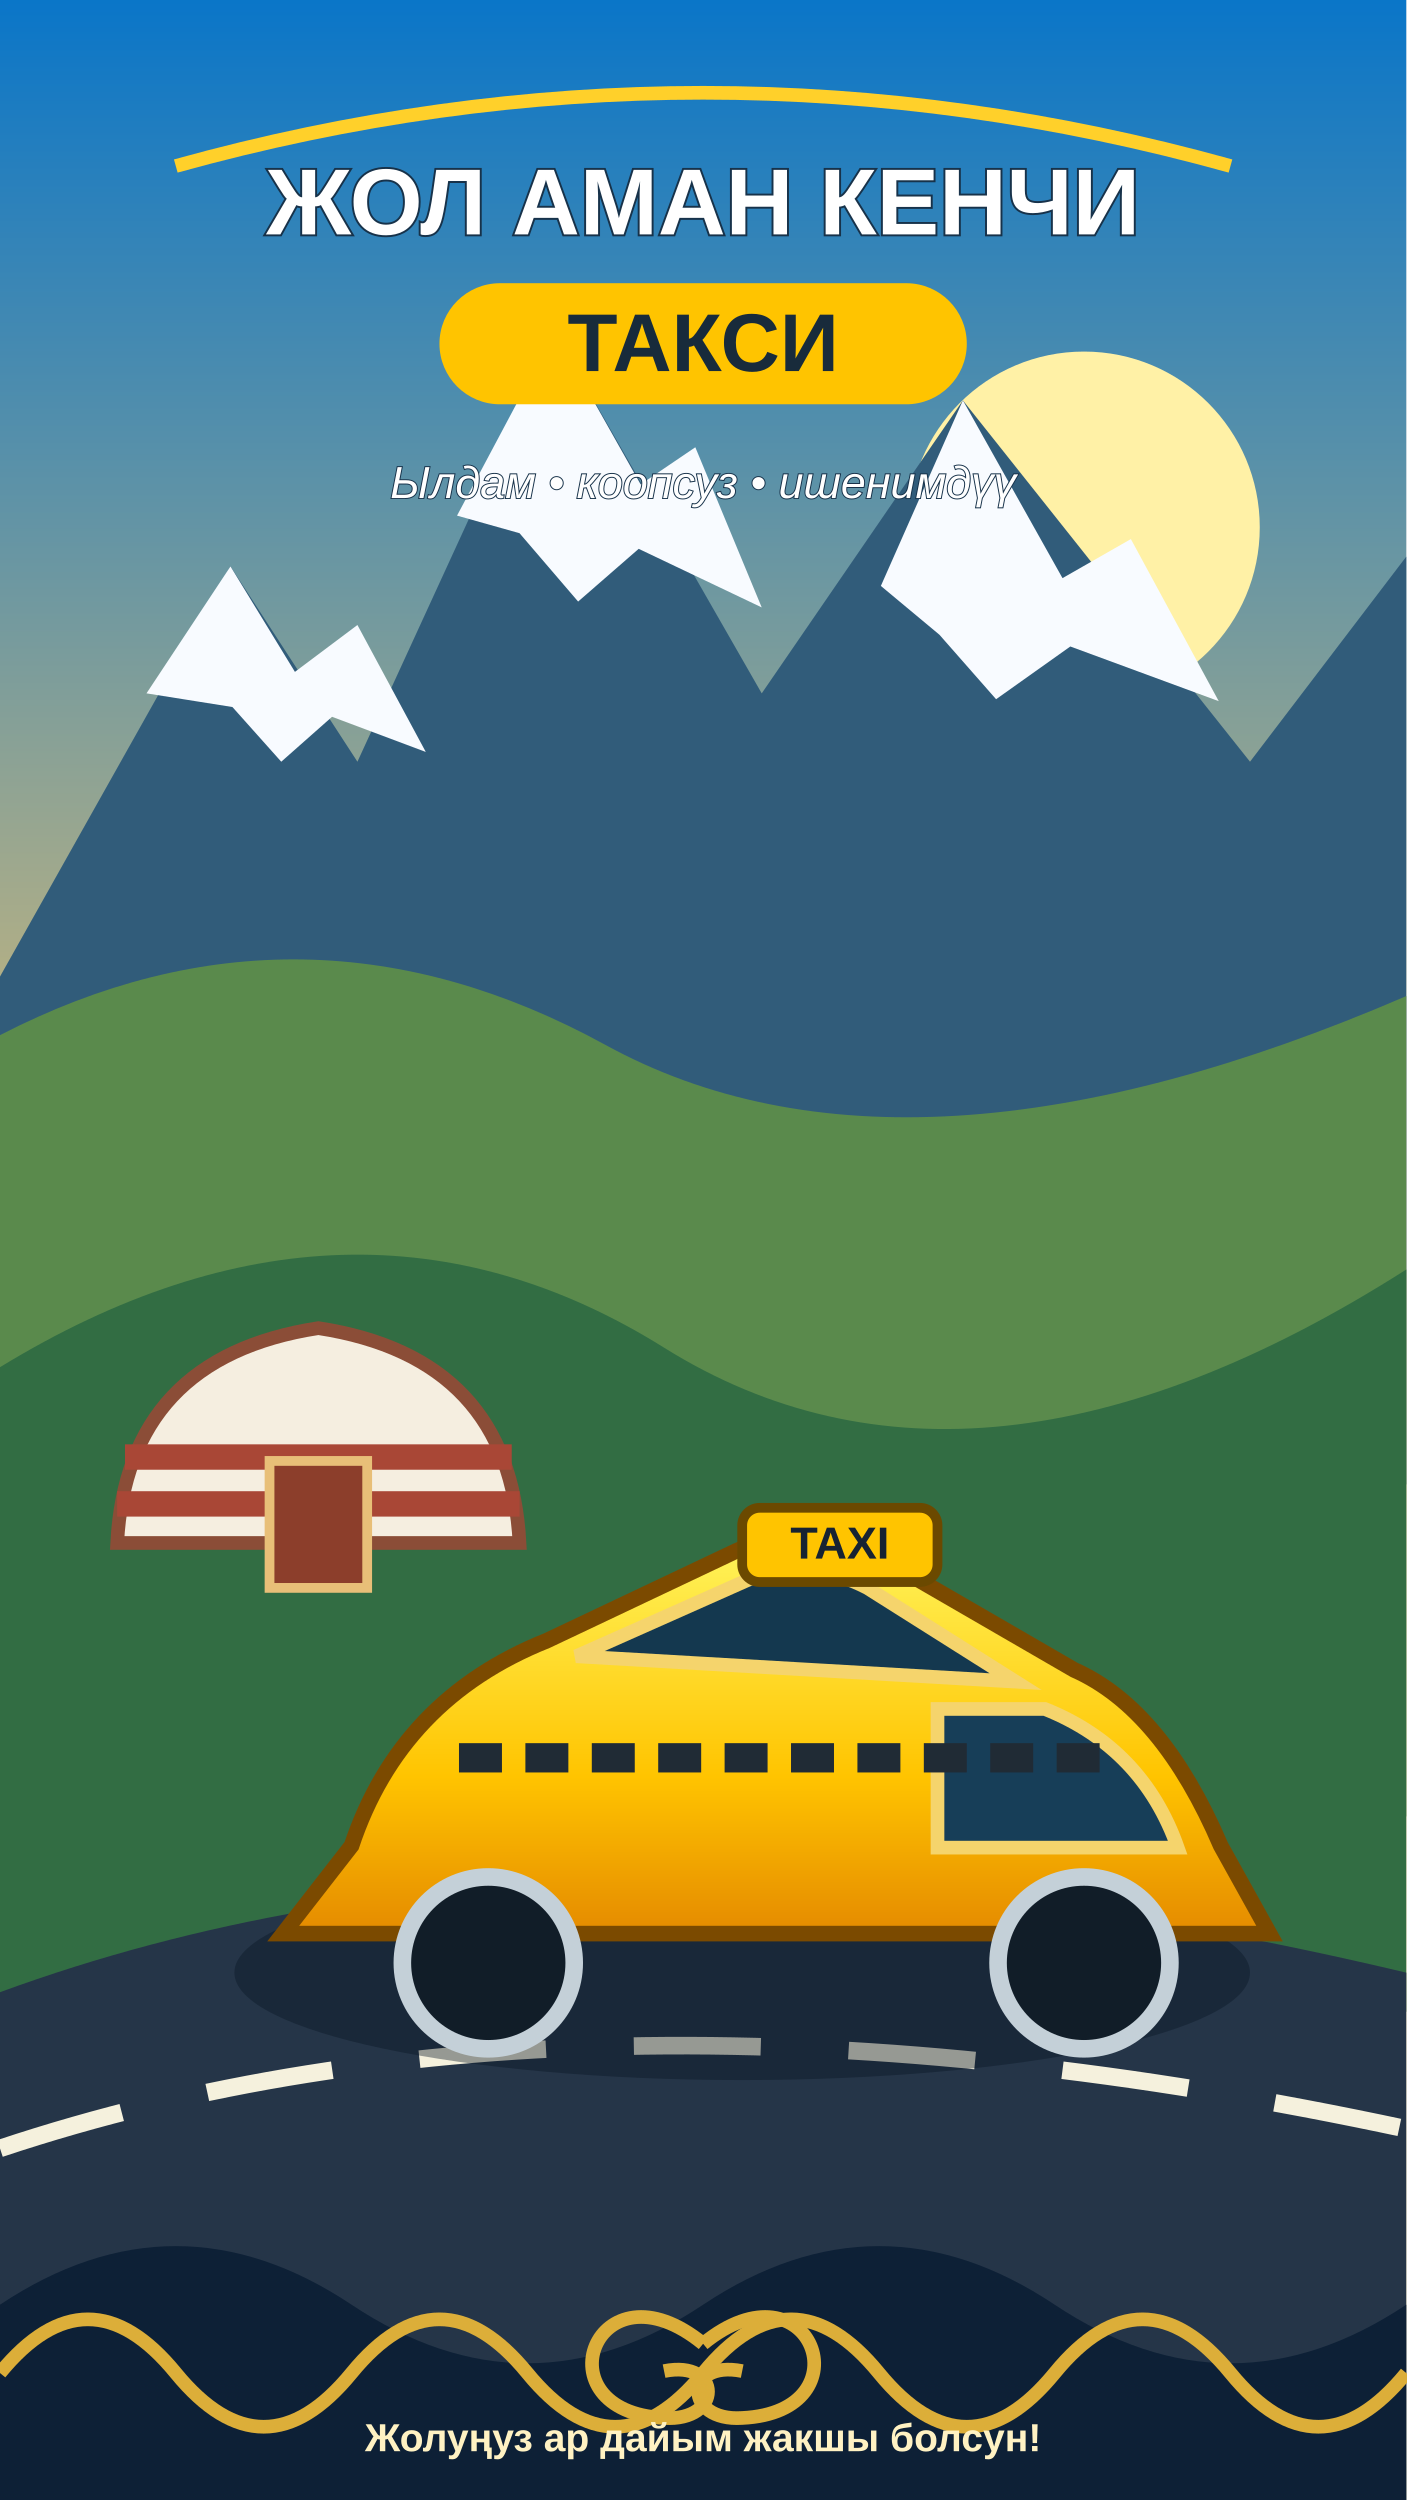
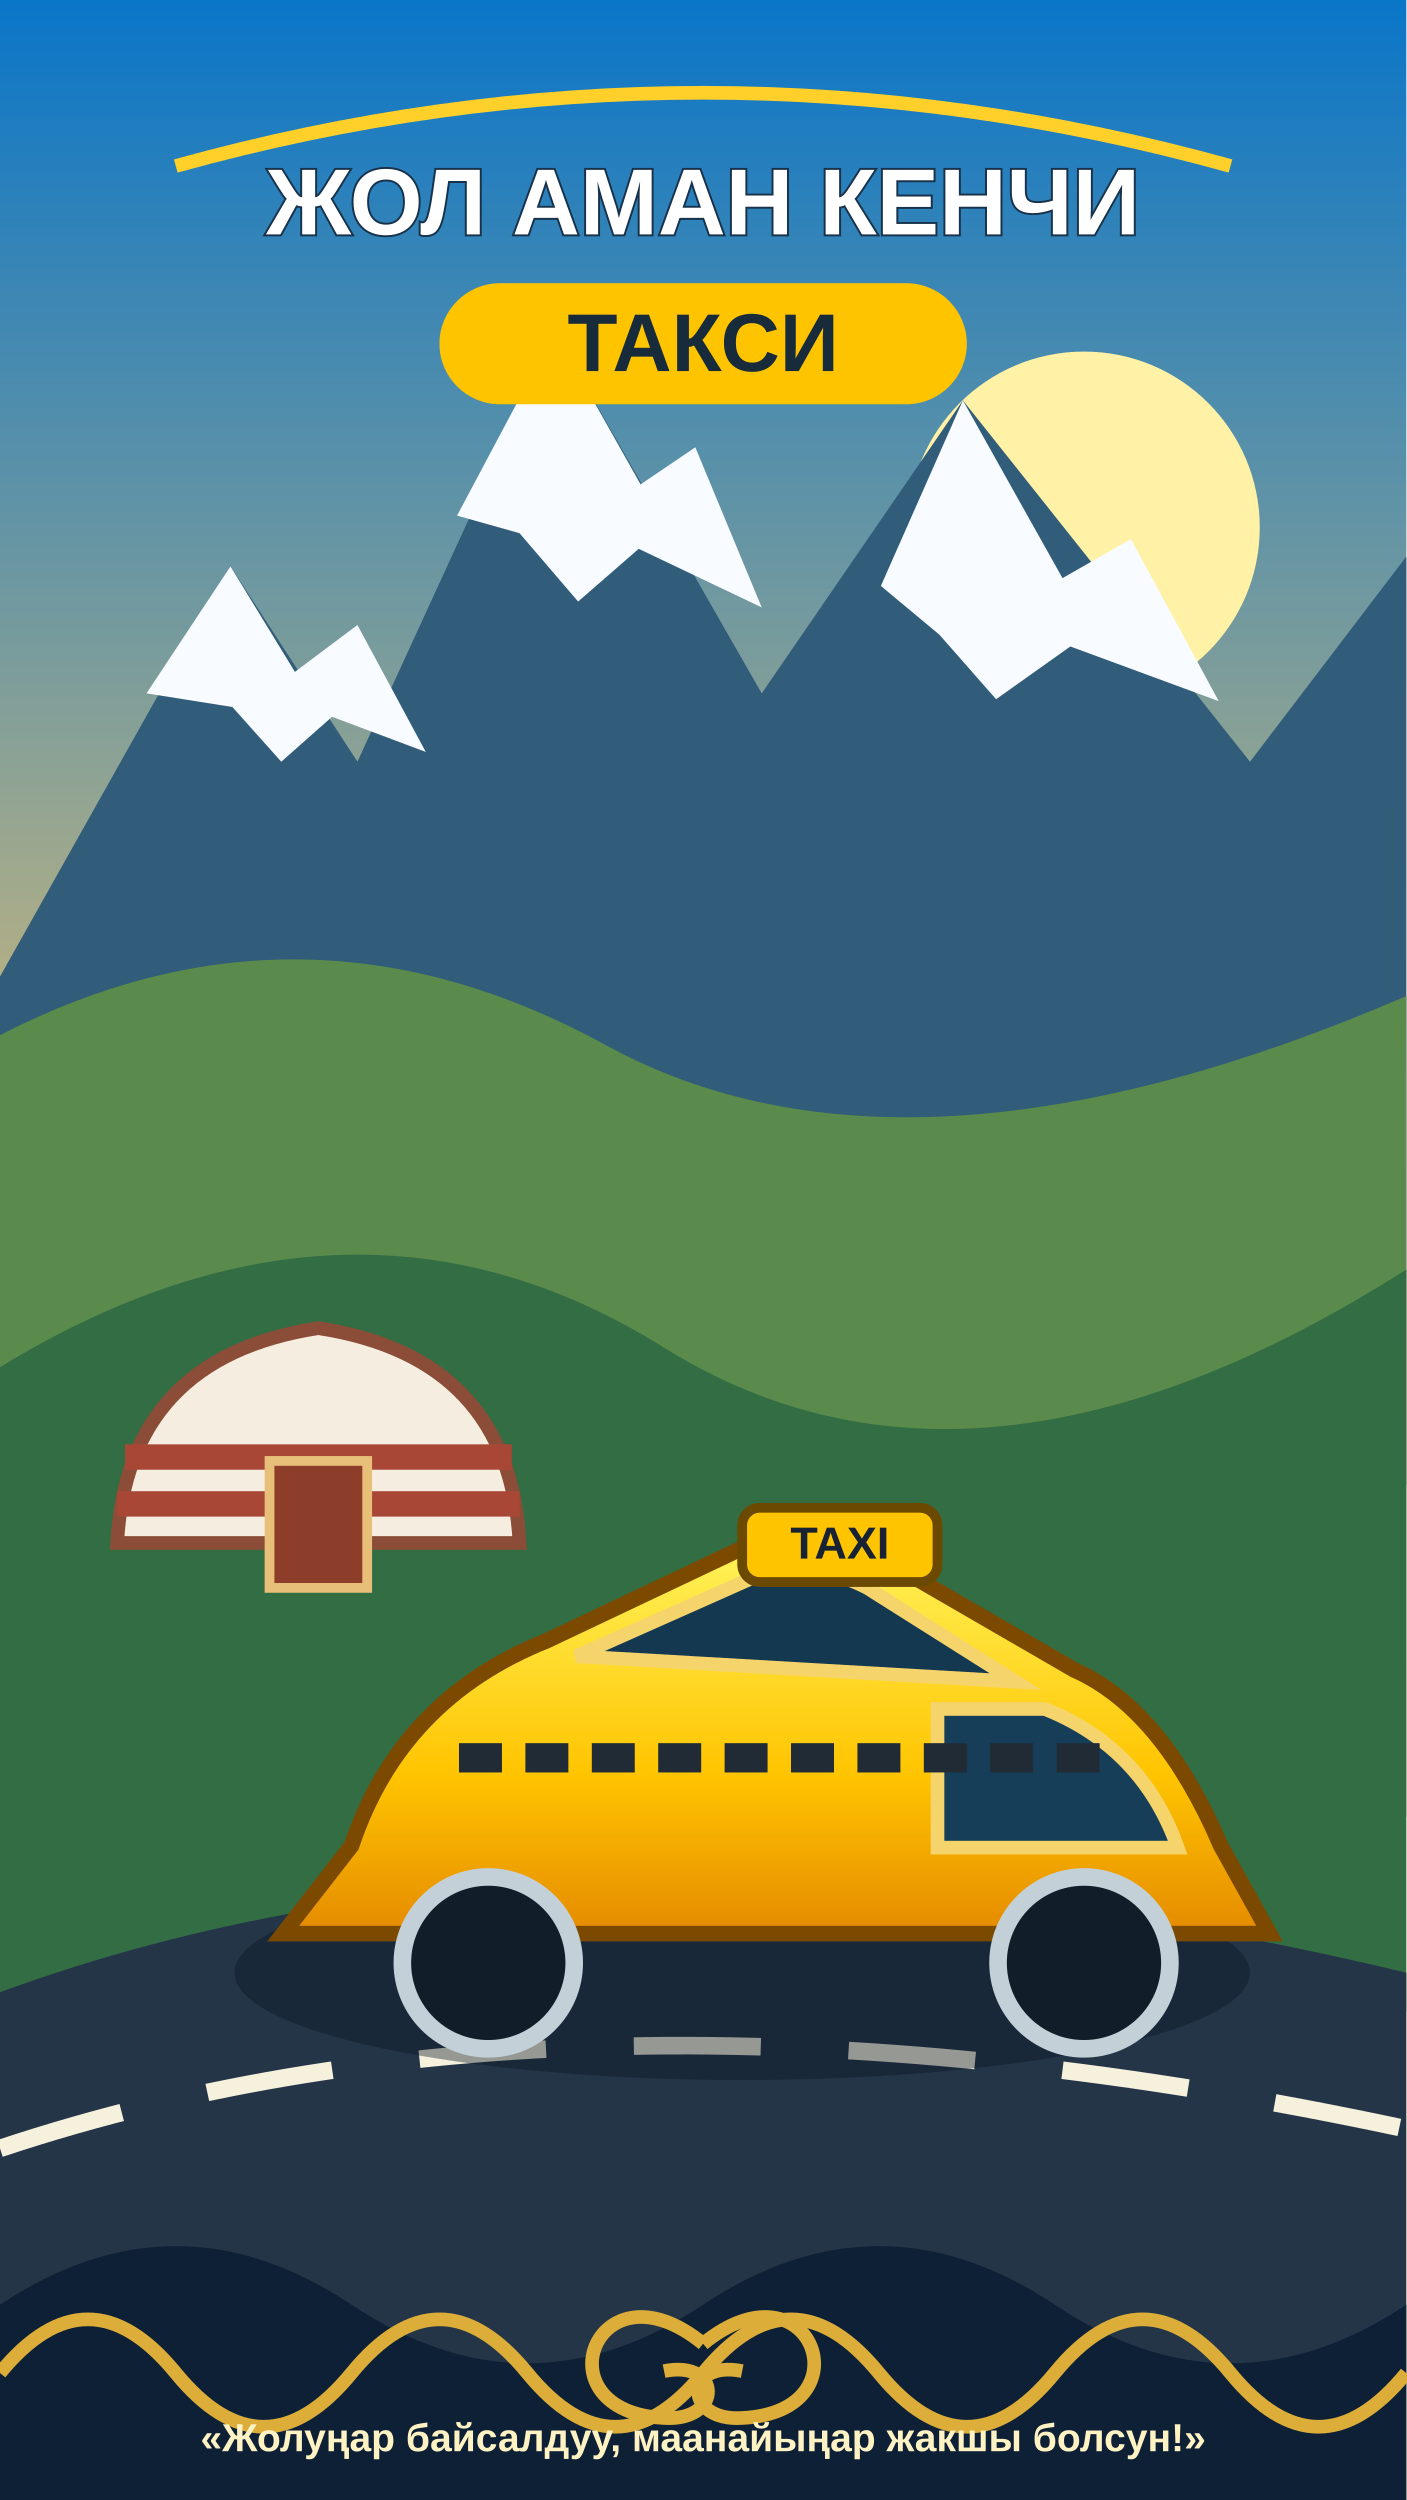
<svg xmlns="http://www.w3.org/2000/svg" width="720" height="1280" viewBox="0 0 720 1280">
  <defs>
    <linearGradient id="s" x2="0" y2="1">
      <stop stop-color="#0875c9" />
      <stop offset=".55" stop-color="#f5c66b" />
      <stop offset="1" stop-color="#f7e4a8" />
    </linearGradient>
    <linearGradient id="c" x2="0" y2="1">
      <stop stop-color="#fff45b" />
      <stop offset=".6" stop-color="#ffc400" />
      <stop offset="1" stop-color="#e58b00" />
    </linearGradient>
  </defs>
  <rect width="720" height="1280" fill="url(#s)" />
  <circle cx="555" cy="270" r="90" fill="#fff1a6" />
  <path d="M0 500L118 290l65 100 101-220 106 185 103-150 147 185 80-105v475H0Z" fill="#315c7a" />
  <path d="M75 355l43-65 33 54 32-24 35 65-48-18-26 23-25-28zM234 264l50-94 44 78 28-19 34 82-63-30-31 27-30-35zM451 300l42-95 51 91 35-20 45 83-76-28-38 27-29-33z" fill="#f8fbff" />
  <path d="M0 530Q155 450 310 535T720 510V930H0Z" fill="#5a8a4c" />
  <path d="M0 700Q180 590 340 690T720 650V1030H0Z" fill="#326d43" />
  <g transform="translate(55 680)">
    <path d="M5 110Q10 15 108 0Q206 15 211 110Z" fill="#f5eee0" stroke="#8b4d37" stroke-width="7" />
    <path d="M9 66H207M5 90H211" stroke="#a94736" stroke-width="13" />
    <rect x="83" y="68" width="50" height="65" fill="#8c3e2b" stroke="#e8bf78" stroke-width="5" />
  </g>
  <path d="M0 1020Q300 910 720 1010V1280H0Z" fill="#253548" />
  <path d="M0 1100Q300 1000 720 1090" fill="none" stroke="#f5f1dd" stroke-width="9" stroke-dasharray="65 45" />
  <ellipse cx="380" cy="1010" rx="260" ry="55" fill="#071523" opacity=".4" />
  <g transform="translate(115 770)">
    <path d="M65 175Q90 100 165 70L260 25Q290 10 340 30L435 85Q480 105 510 175L535 220H30Z" fill="url(#c)" stroke="#7b4a00" stroke-width="8" />
    <path d="M180 78L270 38Q300 28 329 43L405 91Z" fill="#14384f" stroke="#f5d46c" stroke-width="7" />
    <path d="M420 105Q470 125 488 176H365V105Z" fill="#173e58" stroke="#f5d46c" stroke-width="7" />
    <path d="M120 130H450" stroke="#202b35" stroke-width="15" stroke-dasharray="22 12" />
    <rect x="265" y="2" width="100" height="38" rx="9" fill="#ffc400" stroke="#6b4900" stroke-width="5" />
    <text x="315" y="28" text-anchor="middle" font-family="Arial" font-size="23" font-weight="bold" fill="#172332">TAXI</text>
    <circle cx="135" cy="235" r="44" fill="#111d28" stroke="#c4d0d8" stroke-width="9" />
    <circle cx="440" cy="235" r="44" fill="#111d28" stroke="#c4d0d8" stroke-width="9" />
  </g>
  <path d="M90 85Q360 10 630 85" fill="none" stroke="#ffd02a" stroke-width="7" />
  <text x="360" y="120" text-anchor="middle" font-family="Arial,sans-serif" font-size="48" font-weight="900" fill="#fff" stroke="#17324a" stroke-width="2" paint-order="stroke">ЖОЛ АМАН КЕНЧИ</text>
  <rect x="225" y="145" width="270" height="62" rx="31" fill="#ffc400" />
  <text x="360" y="190" text-anchor="middle" font-family="Arial" font-size="42" font-weight="900" fill="#182b3b">ТАКСИ</text>
-   <text x="360" y="255" text-anchor="middle" font-family="Arial" font-size="23" font-style="italic" fill="#fff" stroke="#17324a" stroke-width="1" paint-order="stroke">Ылдам • коопсуз • ишенимдүү</text>
  <path d="M0 1180Q90 1120 180 1180T360 1180T540 1180T720 1180V1280H0Z" fill="#0d2036" />
  <g fill="none" stroke="#dcae39" stroke-width="7">
    <path d="M0 1215q45-55 90 0t90 0t90 0t90 0t90 0t90 0t90 0t90 0" />
    <path d="M360 1200c-55-45-85 35-20 38 30 2 30-30 0-24m20-14c55-45 85 35 20 38-30 2-30-30 0-24" />
  </g>
-   <text x="360" y="1255" text-anchor="middle" font-family="Arial" font-size="20" font-weight="bold" fill="#fff2c3">Жолуңуз ар дайым жакшы болсун!</text>
+   <text x="360" y="1255" text-anchor="middle" font-family="Arial" font-size="20" font-weight="bold" fill="#fff2c3">«Жолуңар байсалдуу, маанайыңар жакшы болсун!»</text>
</svg>
